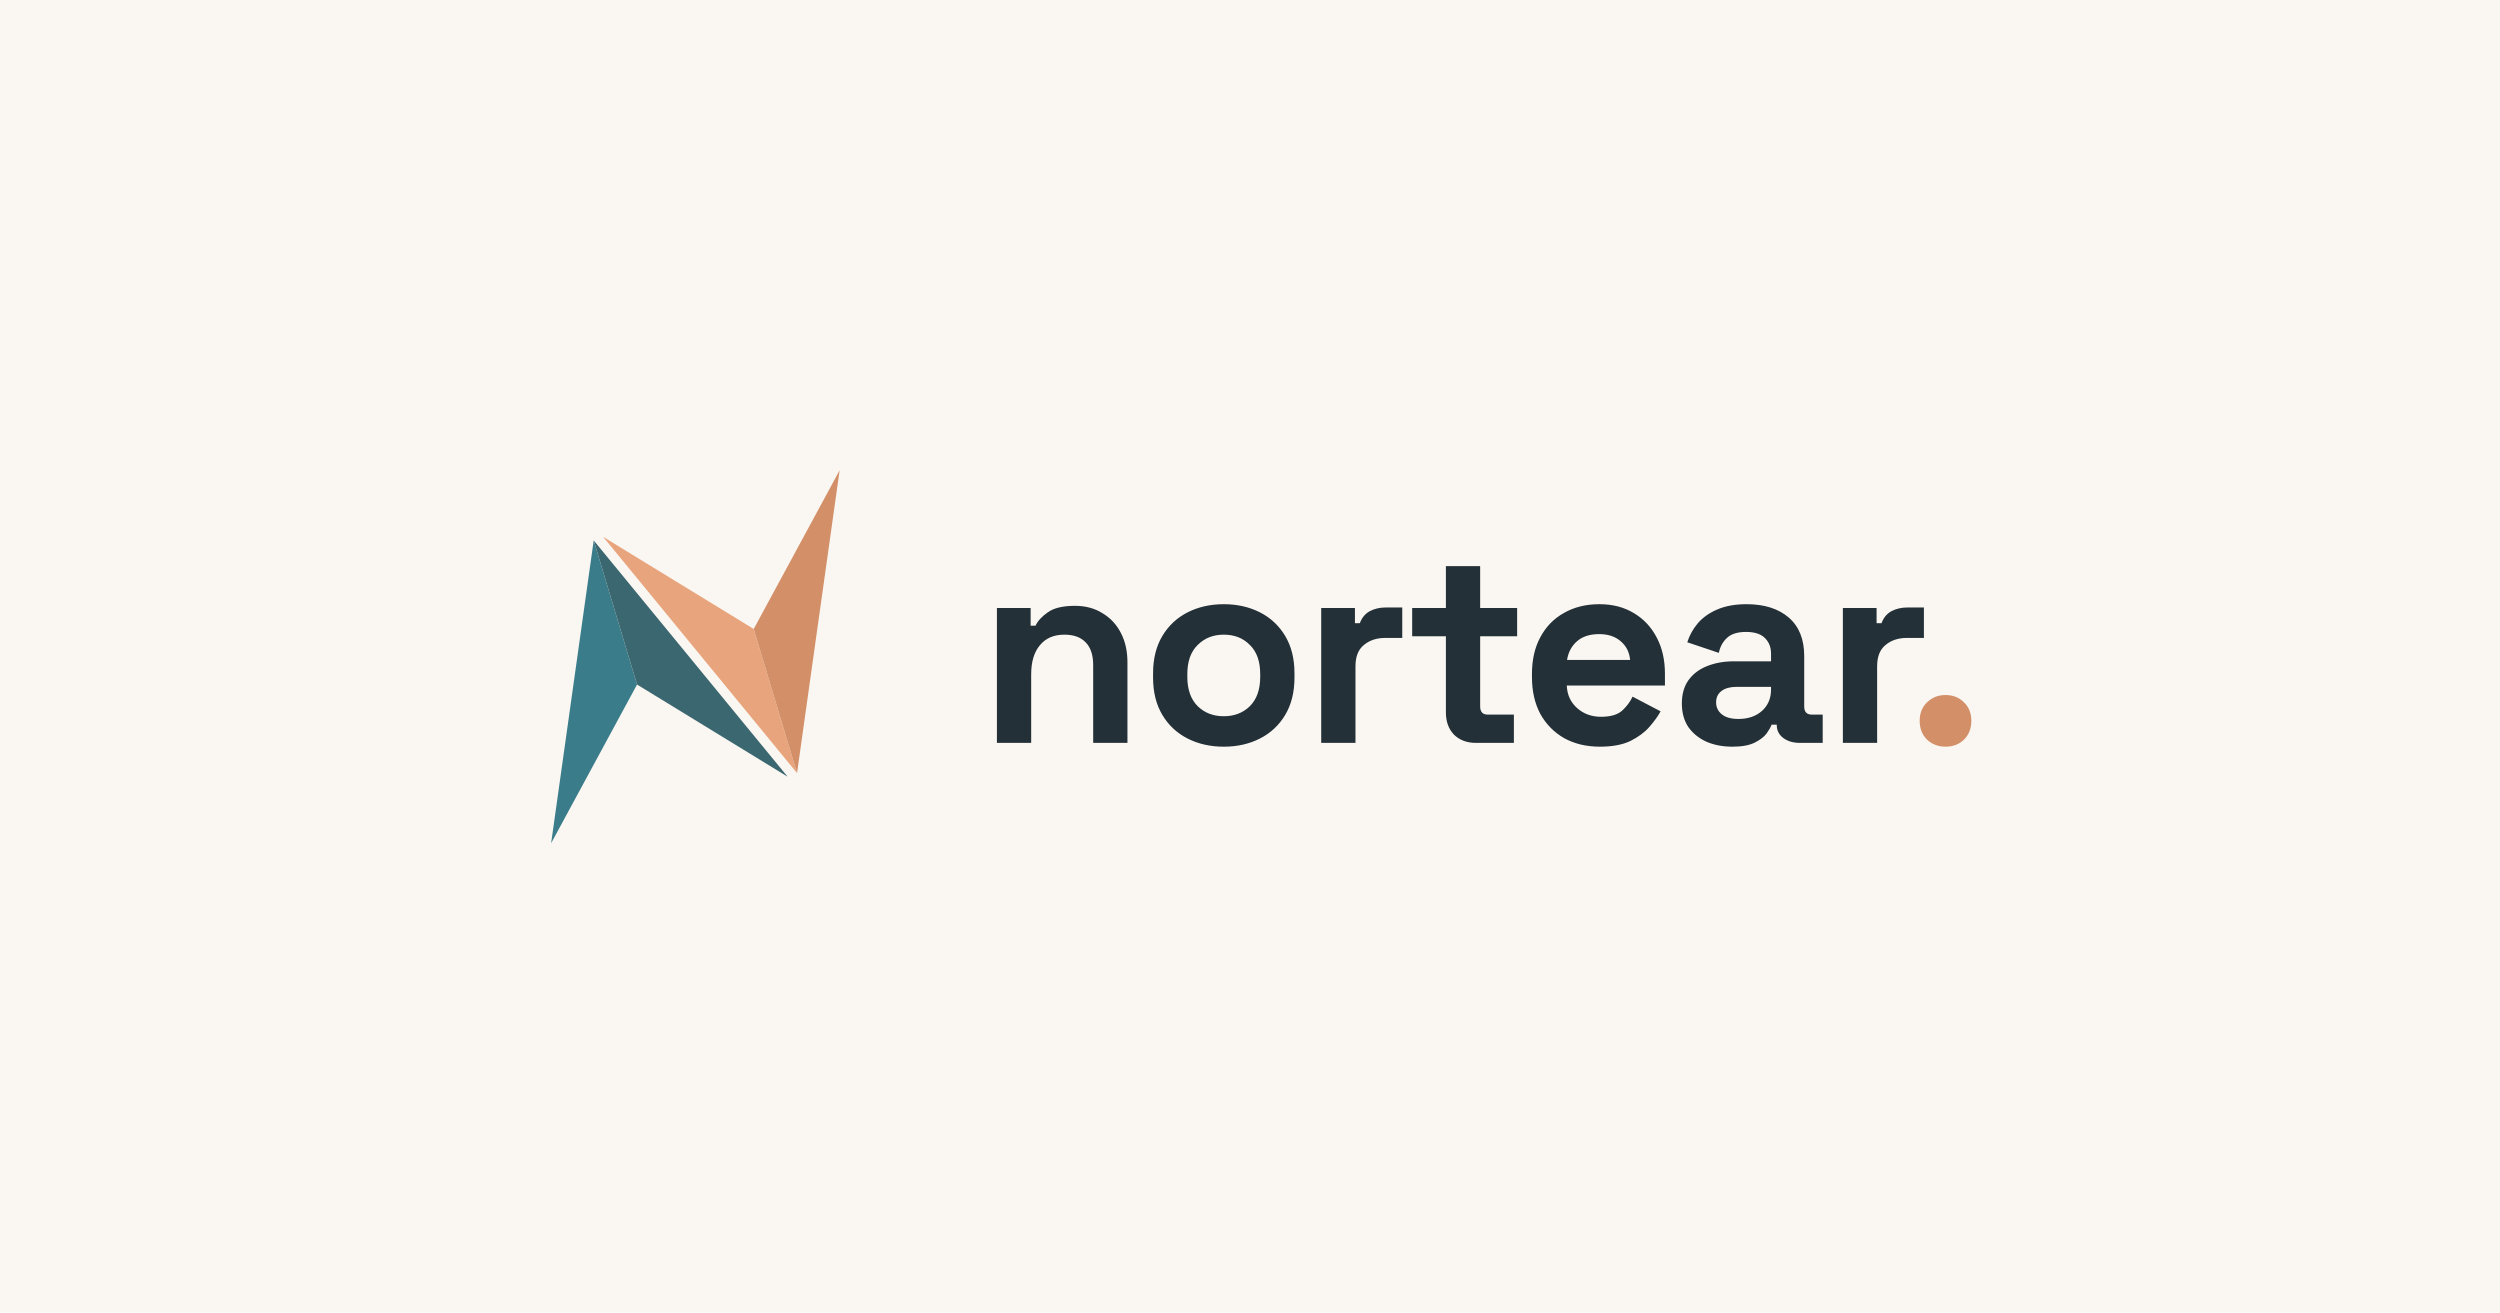
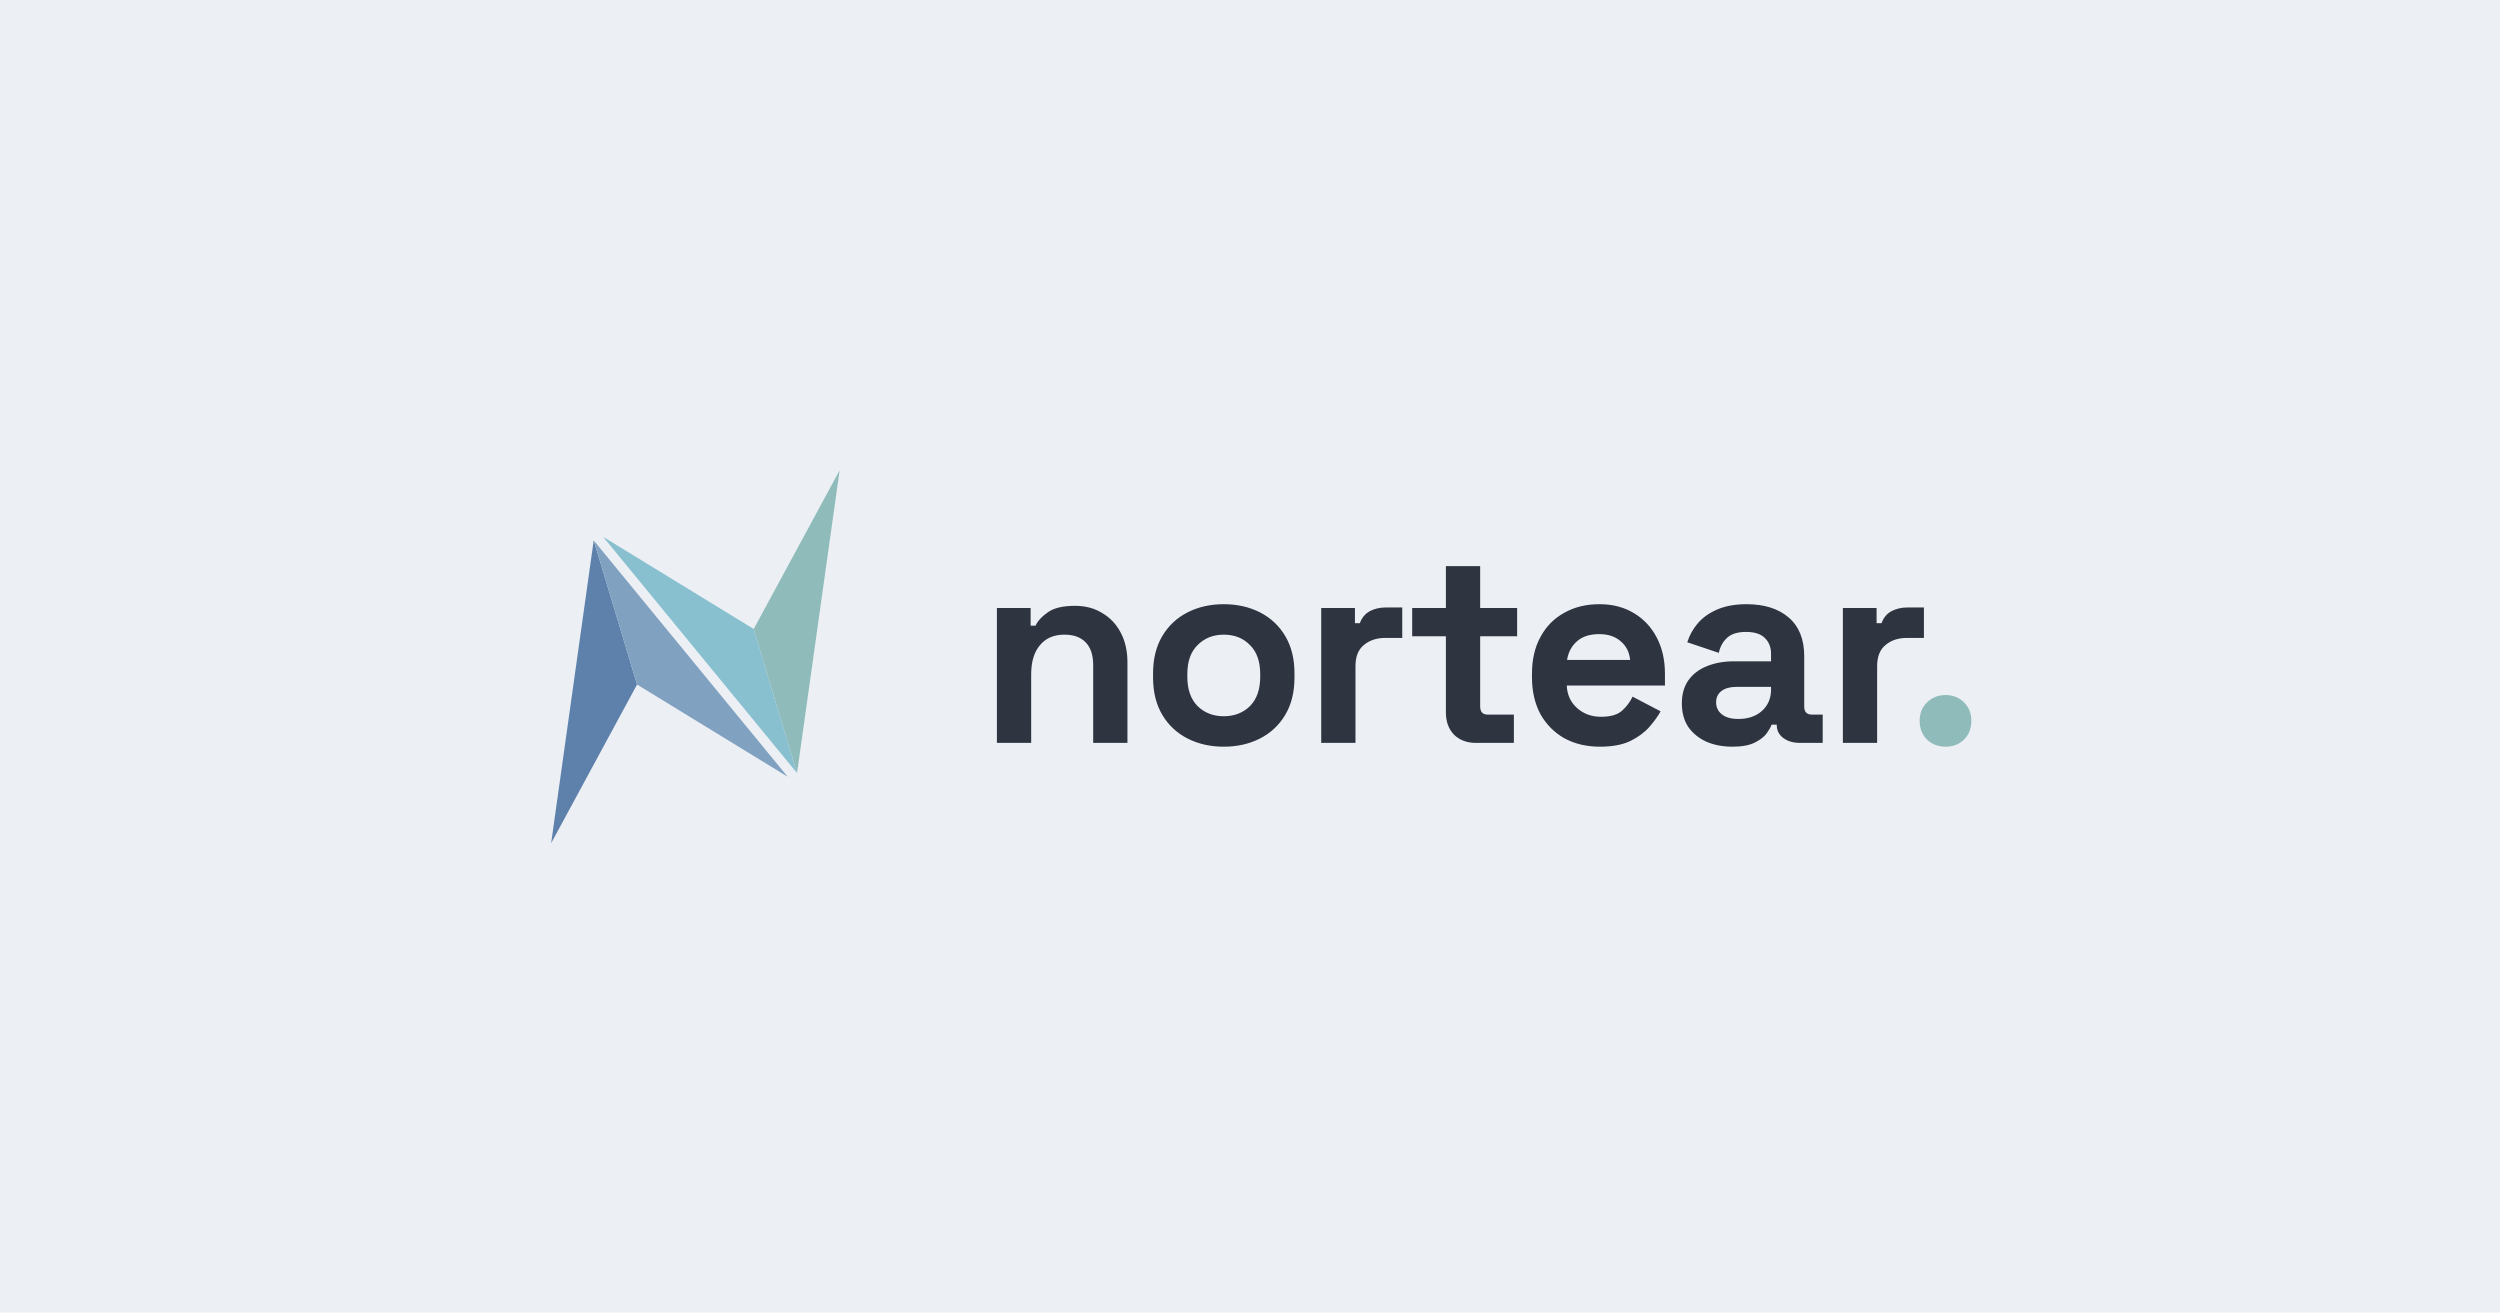
<svg xmlns="http://www.w3.org/2000/svg" viewBox="0 0 1200 630" fill="none">
-   <rect width="1200" height="630" fill="#FAF7F2" />
+   <rect width="1200" height="630" fill="#ECEFF4" />
  <g transform="translate(-11 88) scale(2.85)">
-     <path d="M103.852 60.143L96.68 111.146L111.152 84.415L103.852 60.143Z" fill="#3A7C8A" />
-     <path d="M103.852 60.143L111.152 84.415L136.517 99.943L103.852 60.143Z" fill="#3B6770" />
-     <path d="M138.099 99.331L130.799 75.058L105.434 59.531L138.099 99.331Z" fill="#E8A47C" />
-     <path d="M138.099 99.331L145.271 48.328L130.799 75.058L138.099 99.331Z" fill="#D38F67" />
-     <path d="M171.761 94.24V71.523H177.44V74.5H178.265C178.631 73.706 179.318 72.958 180.326 72.256C181.333 71.523 182.86 71.157 184.906 71.157C186.676 71.157 188.218 71.569 189.531 72.393C190.875 73.187 191.913 74.302 192.646 75.737C193.379 77.141 193.745 78.79 193.745 80.683V94.24H187.974V81.141C187.974 79.431 187.547 78.149 186.692 77.294C185.867 76.439 184.677 76.012 183.119 76.012C181.348 76.012 179.974 76.607 178.997 77.798C178.02 78.958 177.532 80.592 177.532 82.698V94.24H171.761ZM209.969 94.881C207.709 94.881 205.679 94.423 203.877 93.507C202.076 92.591 200.656 91.263 199.618 89.523C198.58 87.782 198.061 85.691 198.061 83.248V82.515C198.061 80.073 198.58 77.981 199.618 76.241C200.656 74.5 202.076 73.172 203.877 72.256C205.679 71.34 207.709 70.882 209.969 70.882C212.228 70.882 214.259 71.34 216.06 72.256C217.861 73.172 219.281 74.5 220.319 76.241C221.358 77.981 221.877 80.073 221.877 82.515V83.248C221.877 85.691 221.358 87.782 220.319 89.523C219.281 91.263 217.861 92.591 216.06 93.507C214.259 94.423 212.228 94.881 209.969 94.881ZM209.969 89.752C211.74 89.752 213.205 89.187 214.365 88.057C215.526 86.897 216.106 85.248 216.106 83.111V82.653C216.106 80.515 215.526 78.882 214.365 77.752C213.236 76.592 211.77 76.012 209.969 76.012C208.198 76.012 206.732 76.592 205.572 77.752C204.412 78.882 203.831 80.515 203.831 82.653V83.111C203.831 85.248 204.412 86.897 205.572 88.057C206.732 89.187 208.198 89.752 209.969 89.752ZM226.38 94.24V71.523H232.059V74.088H232.883C233.219 73.172 233.769 72.5 234.532 72.073C235.326 71.645 236.242 71.432 237.28 71.432H240.028V76.561H237.189C235.723 76.561 234.517 76.958 233.57 77.752C232.624 78.515 232.151 79.706 232.151 81.324V94.24H226.38ZM252.417 94.24C250.921 94.24 249.7 93.782 248.753 92.866C247.837 91.919 247.379 90.668 247.379 89.11V76.286H241.7V71.523H247.379V64.47H253.15V71.523H259.379V76.286H253.15V88.103C253.15 89.019 253.577 89.477 254.432 89.477H258.829V94.24H252.417ZM273.324 94.881C271.065 94.881 269.065 94.408 267.325 93.461C265.615 92.484 264.271 91.126 263.294 89.385C262.348 87.614 261.874 85.538 261.874 83.156V82.607C261.874 80.225 262.348 78.164 263.294 76.424C264.241 74.653 265.569 73.294 267.279 72.348C268.989 71.371 270.973 70.882 273.233 70.882C275.462 70.882 277.401 71.386 279.049 72.393C280.698 73.371 281.981 74.745 282.897 76.515C283.813 78.256 284.271 80.286 284.271 82.607V84.576H267.737C267.798 86.133 268.378 87.4 269.477 88.378C270.576 89.355 271.92 89.843 273.508 89.843C275.126 89.843 276.317 89.492 277.08 88.79C277.843 88.088 278.424 87.309 278.82 86.454L283.538 88.927C283.11 89.721 282.484 90.591 281.66 91.538C280.866 92.454 279.798 93.248 278.454 93.919C277.111 94.561 275.401 94.881 273.324 94.881ZM267.783 80.271H278.408C278.286 78.958 277.752 77.905 276.805 77.111C275.889 76.317 274.683 75.92 273.187 75.92C271.63 75.92 270.393 76.317 269.477 77.111C268.561 77.905 267.996 78.958 267.783 80.271ZM295.637 94.881C294.018 94.881 292.568 94.606 291.286 94.057C290.003 93.477 288.98 92.652 288.217 91.584C287.484 90.484 287.118 89.156 287.118 87.599C287.118 86.042 287.484 84.744 288.217 83.706C288.98 82.637 290.019 81.844 291.331 81.324C292.675 80.775 294.202 80.5 295.911 80.5H302.14V79.218C302.14 78.149 301.804 77.279 301.133 76.607C300.461 75.905 299.392 75.554 297.927 75.554C296.492 75.554 295.423 75.889 294.721 76.561C294.018 77.202 293.56 78.042 293.347 79.08L288.034 77.294C288.4 76.134 288.98 75.08 289.774 74.134C290.599 73.157 291.683 72.378 293.026 71.798C294.4 71.187 296.064 70.882 298.018 70.882C301.011 70.882 303.377 71.63 305.117 73.126C306.858 74.622 307.728 76.79 307.728 79.63V88.103C307.728 89.019 308.155 89.477 309.01 89.477H310.842V94.24H306.995C305.865 94.24 304.934 93.965 304.201 93.416C303.468 92.866 303.102 92.133 303.102 91.217V91.171H302.232C302.11 91.538 301.835 92.026 301.407 92.637C300.98 93.217 300.308 93.736 299.392 94.194C298.476 94.652 297.224 94.881 295.637 94.881ZM296.644 90.21C298.263 90.21 299.575 89.767 300.583 88.881C301.621 87.965 302.14 86.759 302.14 85.263V84.805H296.324C295.255 84.805 294.415 85.034 293.805 85.492C293.194 85.95 292.889 86.591 292.889 87.416C292.889 88.24 293.209 88.912 293.85 89.431C294.492 89.95 295.423 90.21 296.644 90.21ZM314.238 94.24V71.523H319.917V74.088H320.742C321.077 73.172 321.627 72.5 322.39 72.073C323.184 71.645 324.1 71.432 325.138 71.432H327.886V76.561H325.047C323.581 76.561 322.375 76.958 321.429 77.752C320.482 78.515 320.009 79.706 320.009 81.324V94.24H314.238Z" fill="#233037" />
-     <path d="M331.524 94.881C330.303 94.881 329.264 94.484 328.41 93.69C327.585 92.866 327.173 91.813 327.173 90.53C327.173 89.248 327.585 88.21 328.41 87.416C329.264 86.591 330.303 86.179 331.524 86.179C332.776 86.179 333.814 86.591 334.638 87.416C335.463 88.21 335.875 89.248 335.875 90.53C335.875 91.813 335.463 92.866 334.638 93.69C333.814 94.484 332.776 94.881 331.524 94.881Z" fill="#D38F67" />
+     <path d="M103.852 60.143L96.68 111.146L111.152 84.415L103.852 60.143Z" fill="#5E81AC" />
+     <path d="M103.852 60.143L111.152 84.415L136.517 99.943L103.852 60.143Z" fill="#81A1C1" />
+     <path d="M138.099 99.331L130.799 75.058L105.434 59.531L138.099 99.331Z" fill="#88C0D0" />
+     <path d="M138.099 99.331L145.271 48.328L130.799 75.058L138.099 99.331Z" fill="#8FBCBB" />
+     <path d="M171.761 94.24V71.523H177.44V74.5H178.265C178.631 73.706 179.318 72.958 180.326 72.256C181.333 71.523 182.86 71.157 184.906 71.157C186.676 71.157 188.218 71.569 189.531 72.393C190.875 73.187 191.913 74.302 192.646 75.737C193.379 77.141 193.745 78.79 193.745 80.683V94.24H187.974V81.141C187.974 79.431 187.547 78.149 186.692 77.294C185.867 76.439 184.677 76.012 183.119 76.012C181.348 76.012 179.974 76.607 178.997 77.798C178.02 78.958 177.532 80.592 177.532 82.698V94.24H171.761ZM209.969 94.881C207.709 94.881 205.679 94.423 203.877 93.507C202.076 92.591 200.656 91.263 199.618 89.523C198.58 87.782 198.061 85.691 198.061 83.248V82.515C198.061 80.073 198.58 77.981 199.618 76.241C200.656 74.5 202.076 73.172 203.877 72.256C205.679 71.34 207.709 70.882 209.969 70.882C212.228 70.882 214.259 71.34 216.06 72.256C217.861 73.172 219.281 74.5 220.319 76.241C221.358 77.981 221.877 80.073 221.877 82.515V83.248C221.877 85.691 221.358 87.782 220.319 89.523C219.281 91.263 217.861 92.591 216.06 93.507C214.259 94.423 212.228 94.881 209.969 94.881ZM209.969 89.752C211.74 89.752 213.205 89.187 214.365 88.057C215.526 86.897 216.106 85.248 216.106 83.111V82.653C216.106 80.515 215.526 78.882 214.365 77.752C213.236 76.592 211.77 76.012 209.969 76.012C208.198 76.012 206.732 76.592 205.572 77.752C204.412 78.882 203.831 80.515 203.831 82.653V83.111C203.831 85.248 204.412 86.897 205.572 88.057C206.732 89.187 208.198 89.752 209.969 89.752ZM226.38 94.24V71.523H232.059V74.088H232.883C233.219 73.172 233.769 72.5 234.532 72.073C235.326 71.645 236.242 71.432 237.28 71.432H240.028V76.561H237.189C235.723 76.561 234.517 76.958 233.57 77.752C232.624 78.515 232.151 79.706 232.151 81.324V94.24H226.38ZM252.417 94.24C250.921 94.24 249.7 93.782 248.753 92.866C247.837 91.919 247.379 90.668 247.379 89.11V76.286H241.7V71.523H247.379V64.47H253.15V71.523H259.379V76.286H253.15V88.103C253.15 89.019 253.577 89.477 254.432 89.477H258.829V94.24H252.417ZM273.324 94.881C271.065 94.881 269.065 94.408 267.325 93.461C265.615 92.484 264.271 91.126 263.294 89.385C262.348 87.614 261.874 85.538 261.874 83.156V82.607C261.874 80.225 262.348 78.164 263.294 76.424C264.241 74.653 265.569 73.294 267.279 72.348C268.989 71.371 270.973 70.882 273.233 70.882C275.462 70.882 277.401 71.386 279.049 72.393C280.698 73.371 281.981 74.745 282.897 76.515C283.813 78.256 284.271 80.286 284.271 82.607V84.576H267.737C267.798 86.133 268.378 87.4 269.477 88.378C270.576 89.355 271.92 89.843 273.508 89.843C275.126 89.843 276.317 89.492 277.08 88.79C277.843 88.088 278.424 87.309 278.82 86.454L283.538 88.927C283.11 89.721 282.484 90.591 281.66 91.538C280.866 92.454 279.798 93.248 278.454 93.919C277.111 94.561 275.401 94.881 273.324 94.881ZM267.783 80.271H278.408C278.286 78.958 277.752 77.905 276.805 77.111C275.889 76.317 274.683 75.92 273.187 75.92C271.63 75.92 270.393 76.317 269.477 77.111C268.561 77.905 267.996 78.958 267.783 80.271ZM295.637 94.881C294.018 94.881 292.568 94.606 291.286 94.057C290.003 93.477 288.98 92.652 288.217 91.584C287.484 90.484 287.118 89.156 287.118 87.599C287.118 86.042 287.484 84.744 288.217 83.706C288.98 82.637 290.019 81.844 291.331 81.324C292.675 80.775 294.202 80.5 295.911 80.5H302.14V79.218C302.14 78.149 301.804 77.279 301.133 76.607C300.461 75.905 299.392 75.554 297.927 75.554C296.492 75.554 295.423 75.889 294.721 76.561C294.018 77.202 293.56 78.042 293.347 79.08L288.034 77.294C288.4 76.134 288.98 75.08 289.774 74.134C290.599 73.157 291.683 72.378 293.026 71.798C294.4 71.187 296.064 70.882 298.018 70.882C301.011 70.882 303.377 71.63 305.117 73.126C306.858 74.622 307.728 76.79 307.728 79.63V88.103C307.728 89.019 308.155 89.477 309.01 89.477H310.842V94.24H306.995C305.865 94.24 304.934 93.965 304.201 93.416C303.468 92.866 303.102 92.133 303.102 91.217V91.171H302.232C302.11 91.538 301.835 92.026 301.407 92.637C300.98 93.217 300.308 93.736 299.392 94.194C298.476 94.652 297.224 94.881 295.637 94.881ZM296.644 90.21C298.263 90.21 299.575 89.767 300.583 88.881C301.621 87.965 302.14 86.759 302.14 85.263V84.805H296.324C295.255 84.805 294.415 85.034 293.805 85.492C293.194 85.95 292.889 86.591 292.889 87.416C292.889 88.24 293.209 88.912 293.85 89.431C294.492 89.95 295.423 90.21 296.644 90.21ZM314.238 94.24V71.523H319.917V74.088H320.742C321.077 73.172 321.627 72.5 322.39 72.073C323.184 71.645 324.1 71.432 325.138 71.432H327.886V76.561H325.047C323.581 76.561 322.375 76.958 321.429 77.752C320.482 78.515 320.009 79.706 320.009 81.324V94.24H314.238Z" fill="#2E3440" />
+     <path d="M331.524 94.881C330.303 94.881 329.264 94.484 328.41 93.69C327.585 92.866 327.173 91.813 327.173 90.53C327.173 89.248 327.585 88.21 328.41 87.416C329.264 86.591 330.303 86.179 331.524 86.179C332.776 86.179 333.814 86.591 334.638 87.416C335.463 88.21 335.875 89.248 335.875 90.53C335.875 91.813 335.463 92.866 334.638 93.69C333.814 94.484 332.776 94.881 331.524 94.881Z" fill="#8FBCBB" />
  </g>
</svg>
